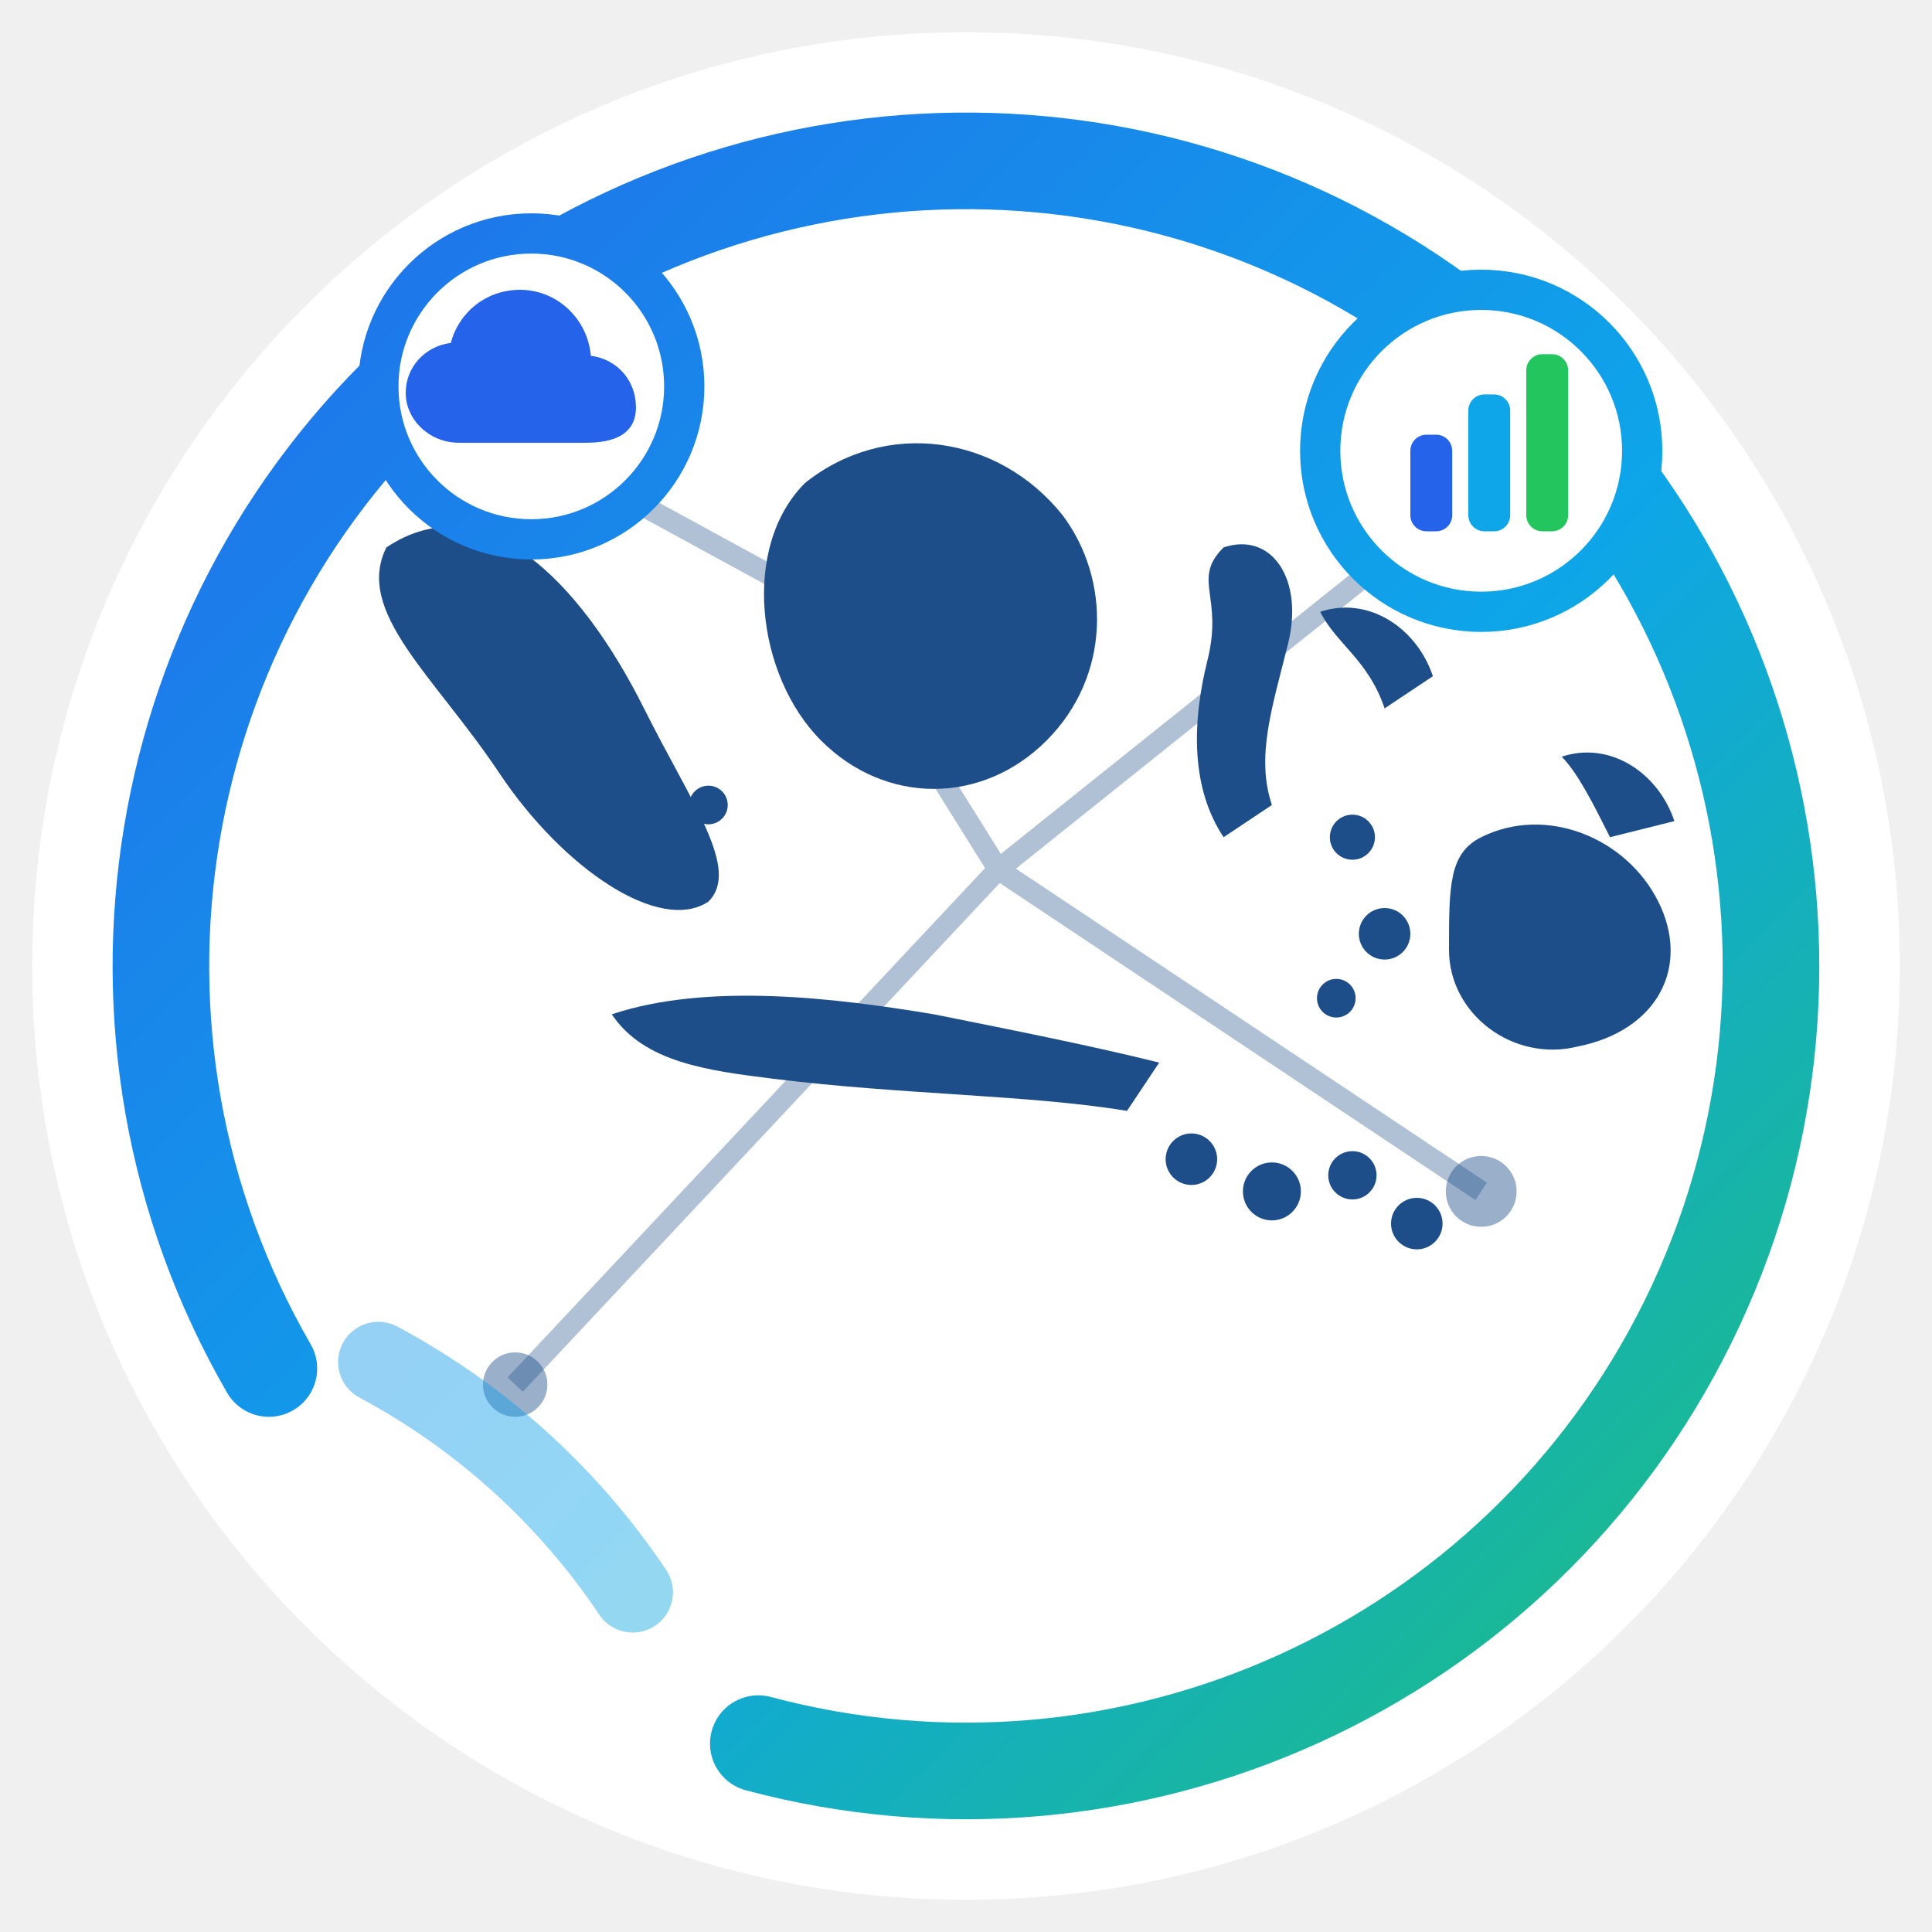
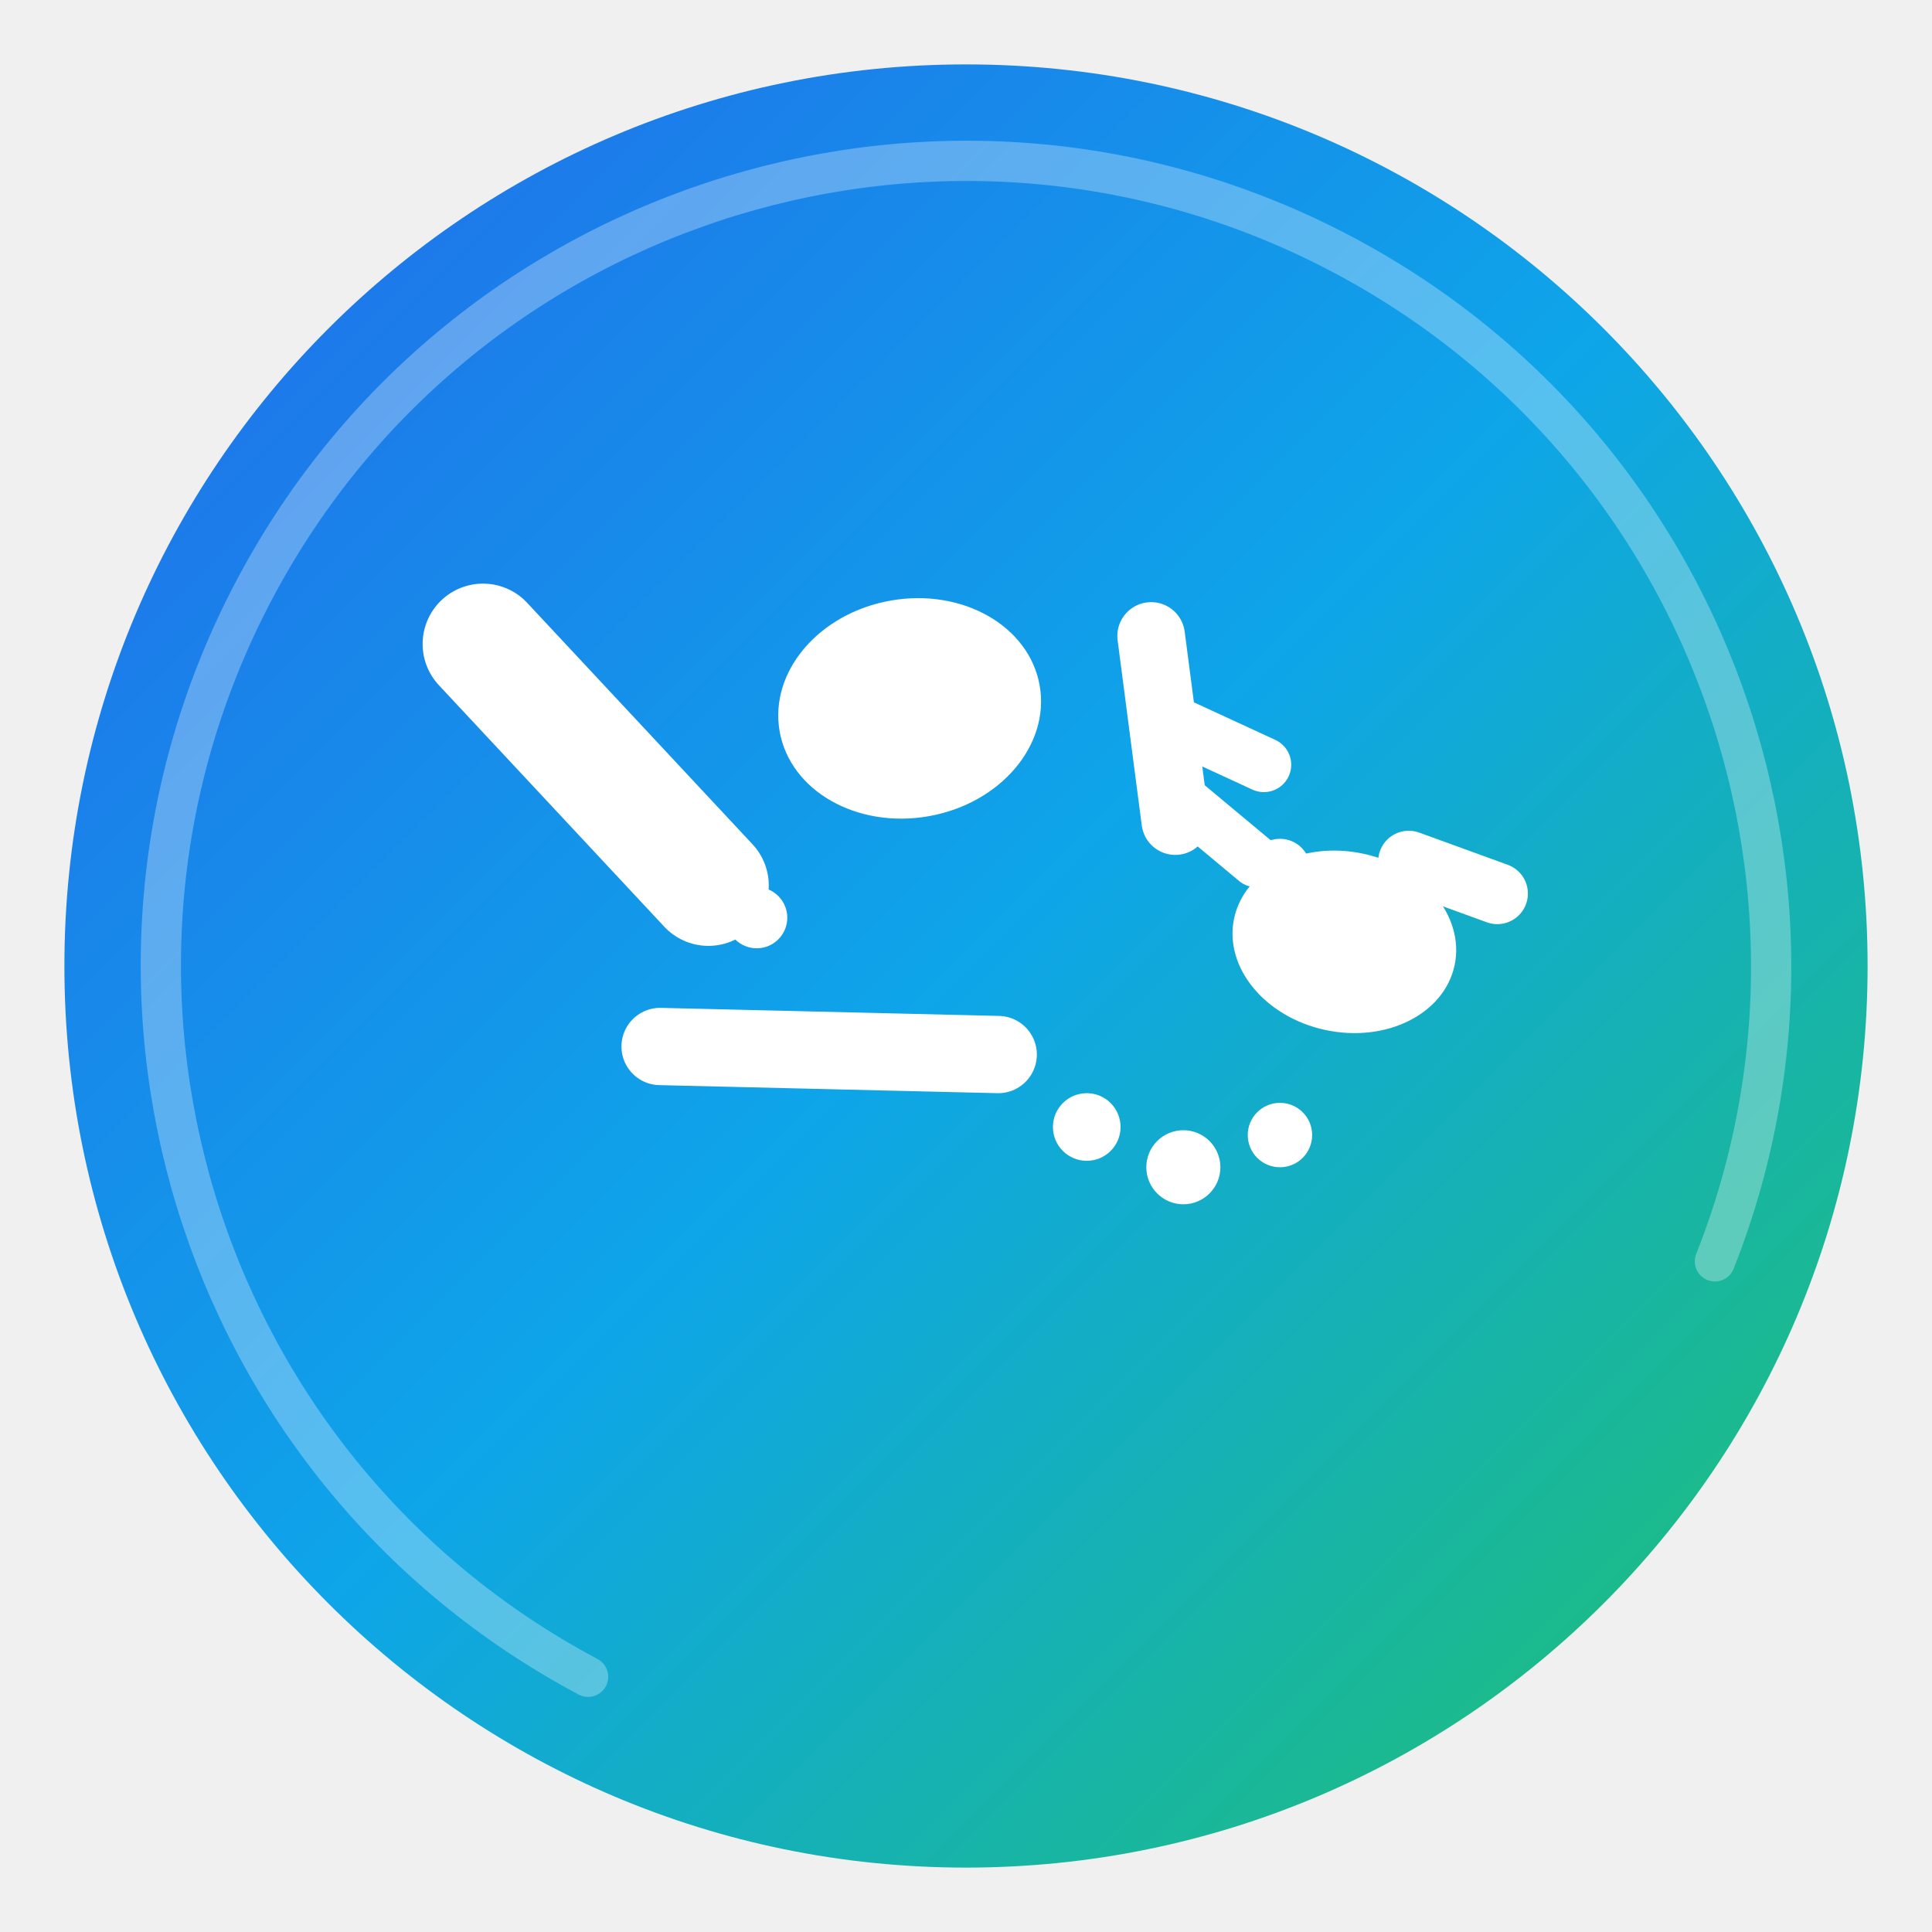
<svg xmlns="http://www.w3.org/2000/svg" viewBox="0 0 120 120" fill="none">
  <defs>
-     <linearGradient id="ndRing" x1="0" y1="0" x2="120" y2="120" gradientUnits="userSpaceOnUse">
+     <linearGradient id="ndDisc" x1="0" y1="0" x2="120" y2="120" gradientUnits="userSpaceOnUse">
      <stop offset="0" stop-color="#2563EB" />
-       <stop offset="0.55" stop-color="#0EA5E9" />
+       <stop offset="0.5" stop-color="#0EA5E9" />
      <stop offset="1" stop-color="#22C55E" />
    </linearGradient>
  </defs>
-   <circle cx="60" cy="60" r="58" fill="#FFFFFF" />
-   <g stroke="#1D4E89" opacity="0.35" stroke-width="1.3">
-     <path d="M30 26 L52 38 L62 54" />
-     <path d="M62 54 L92 30" />
-     <path d="M62 54 L92 74" />
-     <path d="M62 54 L32 86" />
-   </g>
-   <g fill="#1D4E89" opacity="0.45">
-     <circle cx="30" cy="26" r="2.4" />
-     <circle cx="52" cy="38" r="1.7" />
-     <circle cx="92" cy="74" r="2.2" />
-     <circle cx="32" cy="86" r="2" />
-   </g>
-   <path d="M 16.7 85 A 50 50 0 1 1 47.1 108.3" stroke="url(#ndRing)" stroke-width="6" stroke-linecap="round" />
-   <path d="M 39.3 98.9 A 44 44 0 0 0 23.5 84.6" stroke="url(#ndRing)" stroke-width="5" stroke-linecap="round" opacity="0.45" />
-   <g fill="#1D4E89">
-     <path d="M24 34 C30 30 36 36 40 44 C43 50 46 54 44 56 C41 58 35 54 31 48 C27 42 22 38 24 34 Z" />
-     <path d="M38 63 C44 61 52 62 58 63 C63 64 68 65 72 66 L70 69 C64 68 56 68 48 67 C44 66.5 40 66 38 63 Z" />
-     <path d="M50 30 C55 26 62 27 66 32 C69 36 69 42 65 46 C61 50 55 50 51 46 C47 42 46 34 50 30 Z" />
-     <path d="M76 34 C79 33 81 36 80 40 C79 44 78 47 79 50 L76 52 C74 49 74 45 75 41 C76 37 74 36 76 34 Z" />
-     <path d="M82 38 C85 37 88 39 89 42 L86 44 C85 41 83 40 82 38 Z" />
-     <path d="M92 52 C96 50 101 52 103 56 C105 60 103 64 98 65 C94 66 90 63 90 59 C90 55 90 53 92 52 Z" />
-     <path d="M97 47 C100 46 103 48 104 51 L100 52 C99 50 98 48 97 47 Z" />
-     <circle cx="74" cy="72" r="1.6" />
-     <circle cx="79" cy="74" r="1.8" />
-     <circle cx="84" cy="73" r="1.5" />
-     <circle cx="88" cy="76" r="1.6" />
-     <circle cx="84" cy="52" r="1.4" />
-     <circle cx="86" cy="58" r="1.6" />
-     <circle cx="83" cy="62" r="1.2" />
-     <circle cx="40" cy="52" r="1.4" />
-     <circle cx="44" cy="50" r="1.2" />
-   </g>
-   <g>
-     <circle cx="33" cy="24" r="9.5" fill="#FFFFFF" stroke="url(#ndRing)" stroke-width="2.5" />
-     <path fill="#2563EB" d="M28.5 27.5 c -1.8 0 -3.3 -1.4 -3.3 -3.1 c 0 -1.6 1.2 -2.9 2.8 -3.1 c 0.5 -1.9 2.2 -3.3 4.3 -3.3 c 2.3 0 4.2 1.8 4.4 4.1 c 1.6 0.2 2.8 1.5 2.8 3.2 c 0 1.7 -1.4 2.2 -3.1 2.2 z" />
-   </g>
-   <g>
-     <circle cx="92" cy="28" r="10" fill="#FFFFFF" stroke="url(#ndRing)" stroke-width="2.5" />
-     <rect x="87.6" y="27" width="2.6" height="6" rx="1" fill="#2563EB" />
-     <rect x="91.2" y="24.5" width="2.6" height="8.5" rx="1" fill="#0EA5E9" />
-     <rect x="94.8" y="22" width="2.6" height="11" rx="1" fill="#22C55E" />
+   <circle cx="60" cy="60" r="56" fill="url(#ndDisc)" />
+   <circle cx="60" cy="60" r="50" stroke="#FFFFFF" stroke-opacity="0.3" stroke-width="2.5" stroke-dasharray="230 84.2" stroke-linecap="round" transform="rotate(118 60 60)" fill="none" />
+   <g fill="#FFFFFF" stroke="#FFFFFF">
+     <path d="M30 40 L44 55" stroke-width="7.5" stroke-linecap="round" fill="none" />
+     <path d="M41 65 L62 65.5" stroke-width="4.8" stroke-linecap="round" fill="none" />
+     <ellipse cx="56.5" cy="44" rx="8.2" ry="6.8" transform="rotate(-10 56.5 44)" stroke="none" />
+     <path d="M71.5 39.5 L73 51" stroke-width="4.2" stroke-linecap="round" fill="none" />
+     <path d="M72 44.5 L78.5 47.5" stroke-width="3.4" stroke-linecap="round" fill="none" />
+     <path d="M72.6 49 L78 53.5" stroke-width="3.2" stroke-linecap="round" fill="none" />
+     <ellipse cx="83.5" cy="58.5" rx="7" ry="5.6" transform="rotate(12 83.5 58.5)" stroke="none" />
+     <path d="M87.5 53.5 L93 55.5" stroke-width="3.8" stroke-linecap="round" fill="none" />
+     <circle cx="47" cy="57" r="1.9" stroke="none" />
+     <circle cx="67.5" cy="70" r="2.1" stroke="none" />
+     <circle cx="73.5" cy="72.5" r="2.3" stroke="none" />
+     <circle cx="79.5" cy="70.5" r="2" stroke="none" />
+     <circle cx="79.5" cy="54" r="1.9" stroke="none" />
  </g>
</svg>
